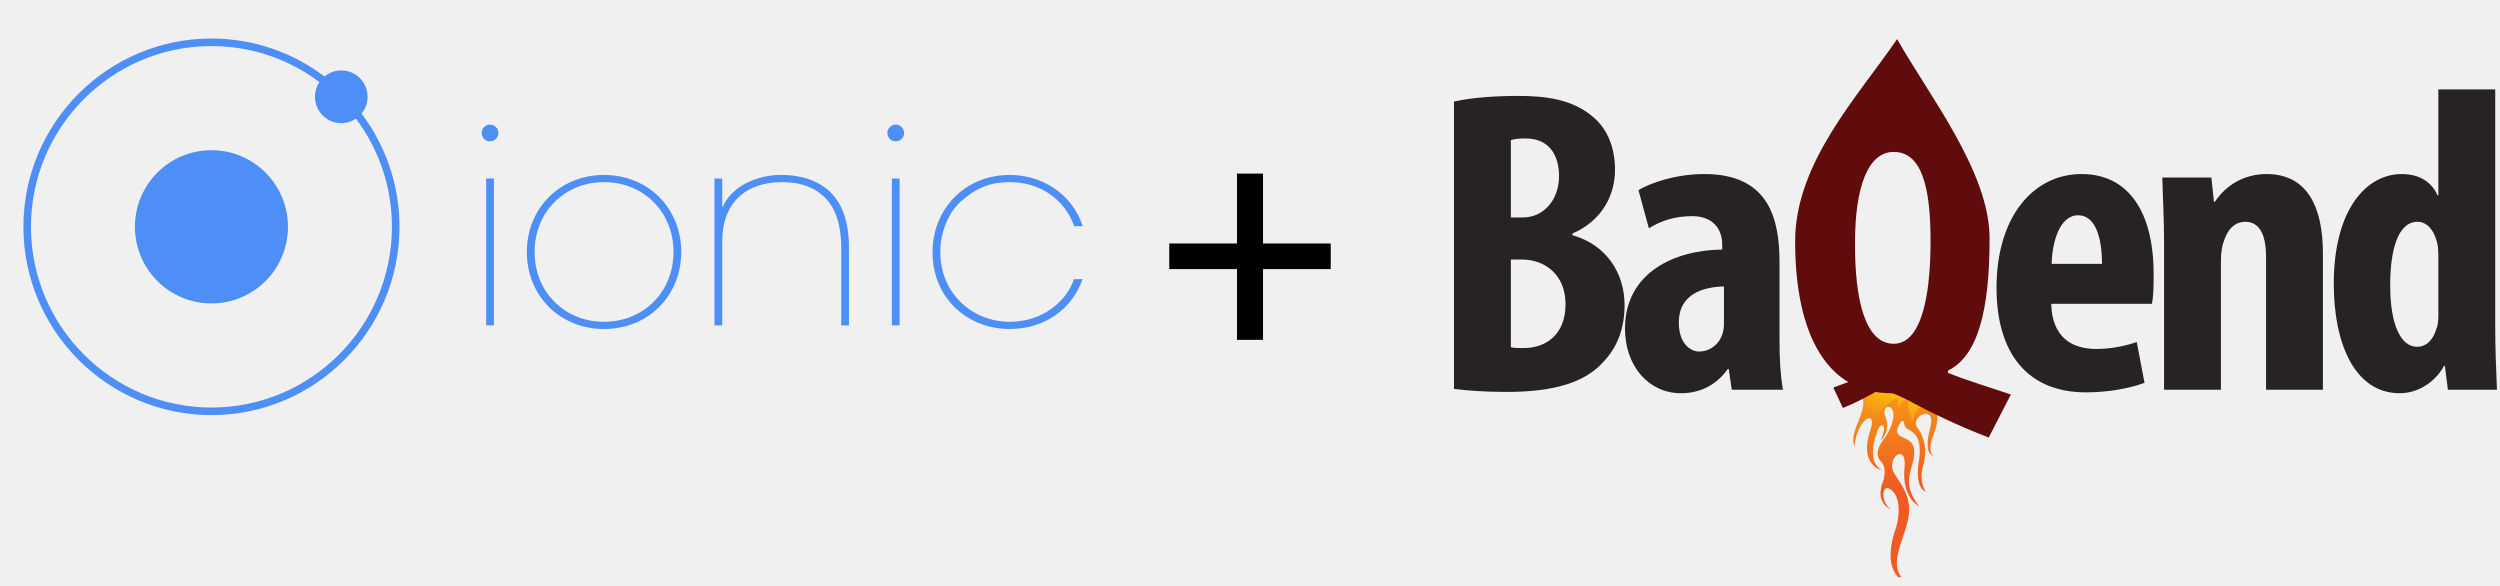
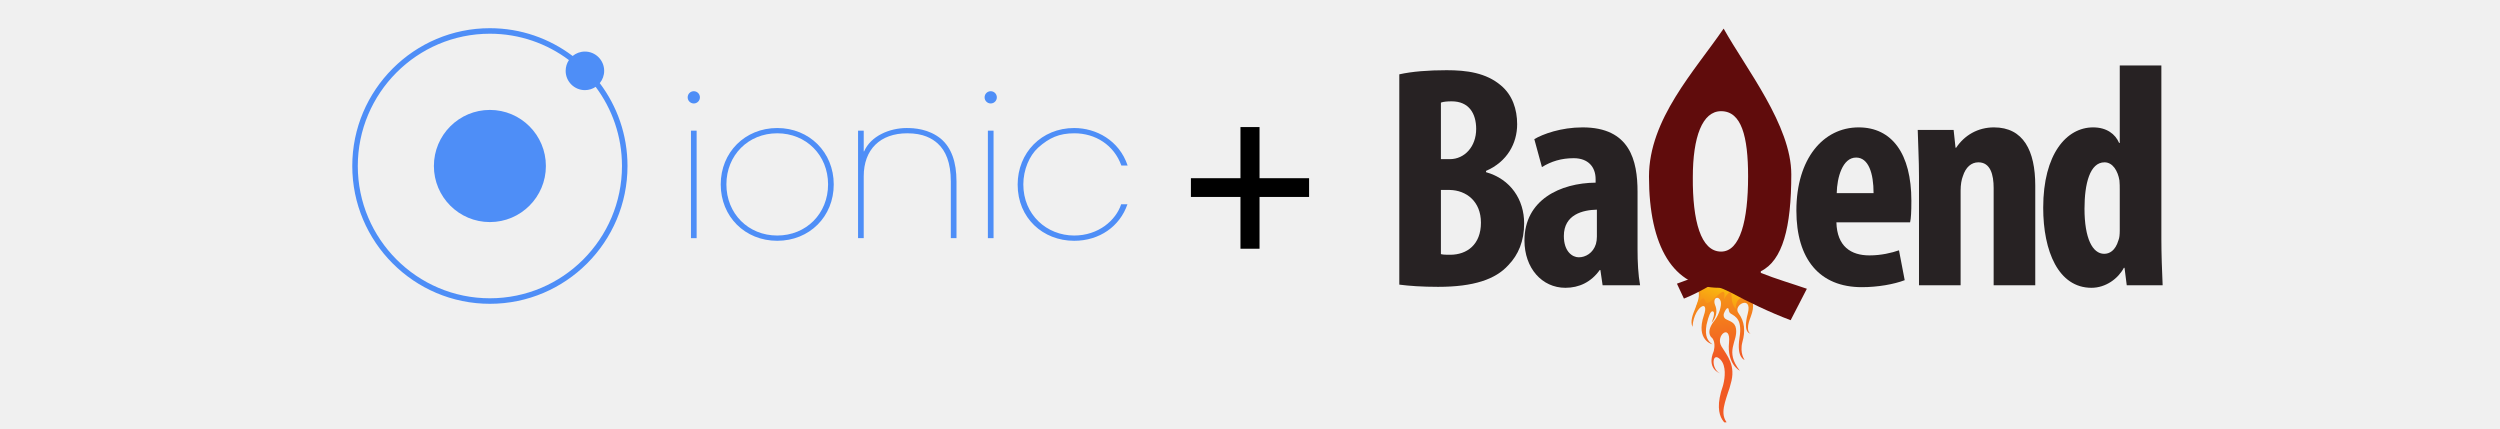
- <svg xmlns="http://www.w3.org/2000/svg" xmlns:xlink="http://www.w3.org/1999/xlink" width="576px" height="135px" viewBox="0 0 576 135" version="1.1">
+ <svg xmlns="http://www.w3.org/2000/svg" xmlns:xlink="http://www.w3.org/1999/xlink" width="787px" height="135px" viewBox="0 0 576 135" version="1.1">
  <defs>
    <path d="M14.5,49.5 C14.8,48.7 15.1,47.8 15.3,46.9 L15.3,46.9 C17.1,41 14.2,38 12.4,35 L12.4,35 C10.4,31.6 15.4,27.7 14.8,33.8 L14.8,33.8 C14.1,40.7 18.2,42.7 18.2,42.7 L18.2,42.7 C13.3,36.5 17.6,33.6 17,29.5 L17,29.5 C16.7,27.3 14.8,27.1 13.7,26.4 L13.7,26.4 C13.4,26.2 13.1,25.8 13.1,25.2 L13.1,25.2 C13.1,24.4 13.9,23.3 14,23.2 L14,23.2 C14.1,23.1 14.6,22.7 14.7,23.5 L14.7,23.5 C14.8,24.2 15,24.4 15,24.4 L15,24.4 C15.1,24.5 15.2,24.6 15.3,24.7 L15.3,24.7 C17,25.7 19,26.7 18.1,32.3 L18.1,32.3 C17.1,38.7 19.7,39.3 19.7,39.3 L19.7,39.3 C19.7,39.3 18.1,37.2 19,33.7 L19,33.7 C20,30.2 19.7,27.2 17.8,24.6 L17.8,24.6 C15.8,22 22.3,18.7 20.7,24.7 L20.7,24.7 C19,31.1 21.6,31 21.6,31 L21.6,31 C21.6,31 19.7,30.6 21.6,25.8 L21.6,25.8 C24.5,18.3 18.3,18.9 19,16.3 L19,16.3 C19.6,14 22,15.7 22.4,17.9 L22.4,17.9 C22.8,12.3 17.7,15.2 19.6,9.7 L19.6,9.7 C22,2.7 19.1,0.1 19.1,0.1 L19.1,0.1 C20.5,3.9 18.8,9.5 17.2,11.5 L17.2,11.5 C16.2,12.8 14.7,14.6 12.6,13.7 L12.6,13.7 C8.2,11.8 12.6,8.6 12.6,8.6 L10.3,6 C8.9,7.9 8.4,9.6 9.3,13.7 L9.3,13.7 C9.9,16.7 5.7,15.1 4.1,13.9 L4.1,13.9 C0.4,11.2 0.7,5.5 0.7,5.5 L0.7,5.5 C0.1,7.9 0.6,13.1 4,16 L4,16 C6.2,17.9 5.2,20.4 4.2,23 L4.2,23 C3.4,25 2.5,27.1 3.3,28.9 L3.3,28.9 C3.5,25.3 5.3,22.8 6.4,22.4 L6.4,22.4 C7.2,22.1 7.7,22.9 6.9,25.2 L6.9,25.2 C4.2,33.2 9.6,34.4 9.6,34.4 L9.6,34.4 C8.1,33.4 7.1,31.9 7.7,28.3 L7.7,28.3 C8.4,25.2 9,24.1 9.5,24 L9.5,24 C10.9,23.9 9.3,27.6 9.3,27.6 L9.3,27.6 C9.3,27.6 11.8,25.2 10.4,22 L10.4,22 C10,21 10.2,20 10.8,19.8 L10.8,19.8 C11.4,19.6 12,20.1 12.2,20.9 L12.2,20.9 C12.5,22.4 11.6,25.1 10.3,26.8 L10.3,26.8 C7.4,30.4 9,32.1 9.5,32.4 L9.5,32.4 C10.4,33.6 10.3,35.2 10,36.5 L10,36.5 C7.6,42.1 11.9,43.5 11.9,43.5 L11.9,43.5 C9.1,42.1 9.4,36.4 12.1,39.2 L12.1,39.2 C14,41.2 13.5,45 13,47 L13,47 C13,47.1 12.9,47.2 12.9,47.4 L12.9,47.4 C8.9,58.7 15.4,60.3 15.4,60.3 L15.4,60.3 C11.8,57.5 13,54.1 14.5,49.5" id="path-1" />
    <polygon id="path-3" points="51 0 54.4 66.6 4.1 76.4 0.8 9.8" />
    <linearGradient x1="50.679%" y1="-8.613%" x2="56.069%" y2="65.892%" id="linearGradient-5">
      <stop stop-color="#FFFF00" offset="0%" />
      <stop stop-color="#F15A24" offset="100%" />
    </linearGradient>
    <path d="M18.9,14.2 C19.5,11.9 22.2,13.4 22.4,14.4 L22.4,14.4 C22.5,12.8 20.3,12.7 19.3,11 L19.3,11 C18.2,9.2 21.7,4.3 20.1,0.1 L20.1,0.1 C20.8,3.2 18.6,12.2 13.9,12.5 L13.9,12.5 C9.9,12.8 9.7,7 9.9,5.5 L9.9,5.5 C9.3,6.2 9.5,7.8 9.7,9.3 L9.7,9.3 C10,11.4 10.2,13.6 8.5,14 L8.5,14 C6.7,14.3 2.4,12.5 0.9,7.7 L0.9,7.7 C1.2,13.6 7.8,14 5.3,18.4 L5.3,18.4 C5,19 4.4,20.7 4.2,21.9 L4.2,21.9 C4.2,21.9 6.5,15.7 7.3,18.8 L7.3,18.8 C8.1,21.9 14.5,11.4 13.2,18.2 L13.2,18.2 C13.6,17.5 15.6,14.2 15.6,17.3 L15.6,17.3 C15.6,20 16.9,21.2 16.9,21.2 L16.9,21.2 C17,16.5 20.3,17.7 21.1,18.4 L21.1,18.4 C21.1,17.4 18.1,17 18.9,14.2" id="path-6" />
    <polygon id="path-8" points="29.5 7.1 21.6 31.3 0.1 25 8 0.9" />
    <linearGradient x1="57.67%" y1="27.209%" x2="28.857%" y2="112.441%" id="linearGradient-10">
      <stop stop-color="#FFFF00" offset="0%" />
      <stop stop-color="#F8AB12" offset="46.95%" />
      <stop stop-color="#F3711F" offset="82.85%" />
      <stop stop-color="#F15A24" offset="100%" />
    </linearGradient>
    <polygon id="path-11" points="0 255.237 254.876 255.237 254.876 0 0 0" />
  </defs>
  <g id="Page-1" stroke="none" stroke-width="1" fill="none" fill-rule="evenodd">
    <g id="68747470733a2f2f63646e2e7261776769742e636f6d2f426171656e642f616e67756c6172322d737461727465722f6d61737465722f7372632f6173736574732f416e67756c61722b426171656e642e737667" transform="translate(269, 9)">
      <g id="Group" transform="translate(155, 65)">
        <g id="Clipped">
          <mask id="mask-2" fill="white">
            <use xlink:href="#path-1" />
          </mask>
          <g id="SVGID_1_" />
          <g mask="url(#mask-2)">
            <g transform="translate(-18, -12)">
              <mask id="mask-4" fill="white">
                <use xlink:href="#path-3" />
              </mask>
              <g id="SVGID_3_" stroke="none" fill="none" />
              <polygon id="Shape" stroke="none" fill="url(#linearGradient-5)" fill-rule="evenodd" mask="url(#mask-4)" points="51 0 54.4 66.6 4.1 76.4 0.8 9.8" />
            </g>
          </g>
        </g>
        <g id="Clipped" transform="translate(0, 2)">
          <mask id="mask-7" fill="white">
            <use xlink:href="#path-6" />
          </mask>
          <g id="SVGID_6_" />
          <g mask="url(#mask-7)">
            <g transform="translate(-3, -5)">
              <mask id="mask-9" fill="white">
                <use xlink:href="#path-8" />
              </mask>
              <g id="SVGID_8_" stroke="none" fill="none" />
              <polygon id="Shape" stroke="none" fill="url(#linearGradient-10)" fill-rule="evenodd" mask="url(#mask-9)" points="29.5 7.1 21.6 31.3 0.1 25 8 0.9" />
            </g>
          </g>
        </g>
      </g>
      <g id="Group" transform="translate(66, 0)">
        <path d="M0,14.4 C4,13.5 9.2,13.1 14.9,13.1 C21.2,13.1 27.3,13.9 32,17.9 C35.6,20.9 37.1,25.4 37.1,30.1 C37.1,36.1 34,41.9 27.3,44.8 L27.3,45.2 C35.1,47.4 39.3,53.9 39.3,61.3 C39.3,66.9 37.5,71.2 34.3,74.5 C30.3,78.9 23.5,81.3 12.2,81.3 C7.2,81.3 3,81 0,80.6 L0,14.4 L0,14.4 Z M13.1,41.1 L15.9,41.1 C20.6,41.1 24.2,37.1 24.2,31.6 C24.2,26.7 21.9,22.9 16.5,22.9 C15.1,22.9 13.9,23 13.1,23.3 L13.1,41.1 L13.1,41.1 Z M13.1,71 C13.9,71.2 14.8,71.2 16,71.2 C21.3,71.2 25.7,68 25.7,61.1 C25.7,54.4 21.1,50.9 15.9,50.8 L13.1,50.8 L13.1,71 L13.1,71 Z" id="Shape" fill="#272223" />
        <path d="M64,80.8 L63.3,76 L63.1,76 C60.4,79.8 56.6,81.6 52.3,81.6 C44.9,81.6 39.4,75.4 39.4,66.7 C39.4,53.9 50.7,48.6 61.8,48.5 L61.8,47.4 C61.8,43.6 59.5,40.8 54.9,40.8 C51,40.8 47.8,41.8 44.9,43.6 L42.5,34.8 C45.2,33.2 50.9,31.1 57.7,31.1 C72.6,31.1 75,41.5 75,51.4 L75,69.6 C75,73.5 75.2,77.5 75.8,80.8 L64,80.8 L64,80.8 Z M62.2,57 C57.8,57.1 51.8,58.5 51.8,65.3 C51.8,70.2 54.5,72 56.5,72 C58.6,72 61,70.7 61.9,67.8 C62.1,67.1 62.2,66.3 62.2,65.5 L62.2,57 L62.2,57 Z" id="Shape" fill="#272223" />
        <path d="M123.2,91.8 C116.8,89.4 109.7,86 104.2,83 C102.5,82.2 101.3,81.6 100.7,81.6 C86.3,81.6 78.6,68.6 78.6,46.6 C78.6,28.5 93,13.3 102.1,-7.10542736e-15 C109.2,12.7 123.4,30.5 123.4,45.9 C123.4,62.6 120.7,73 113.8,76.4 L113.8,76.9 C118.5,78.8 123.7,80.3 128.3,81.9 L123.2,91.8 L123.2,91.8 Z M109.8,46.5 C109.8,33.9 107.7,26 101.3,26 C95.4,26 92.4,34.1 92.4,46.8 C92.3,60.5 94.9,70.2 101.3,70.2 C107.3,70.2 109.8,60.5 109.8,46.5 L109.8,46.5 Z" id="Shape" fill="#600C0C" />
        <path d="M137.6,61 C137.8,68.6 142.2,71.4 148,71.4 C151.7,71.4 155,70.6 157.3,69.8 L159.1,79.2 C155.7,80.5 150.6,81.4 145.6,81.4 C132.3,81.4 125,72.6 125,57.3 C125,40.9 133.5,31.1 144.6,31.1 C155.1,31.1 161.2,39.4 161.2,54.2 C161.2,57.7 161.1,59.6 160.8,61 L137.6,61 L137.6,61 Z M149.3,51.8 C149.3,45.5 147.7,40.6 143.8,40.6 C139.5,40.6 137.8,46.9 137.7,51.8 L149.3,51.8 L149.3,51.8 Z" id="Shape" fill="#272223" />
        <path d="M163.6,46.6 C163.6,41.2 163.3,36.5 163.2,31.9 L174.5,31.9 L175.1,37.5 L175.3,37.5 C177.9,33.6 182.1,31.1 187.2,31.1 C196.5,31.1 200.2,38.5 200.2,49.4 L200.2,80.8 L187.1,80.8 L187.1,50.2 C187.1,46 186.1,42.1 182.3,42.1 C180.1,42.1 178.3,43.6 177.4,46.5 C177,47.5 176.7,49.1 176.7,51 L176.7,80.8 L163.6,80.8 L163.6,46.6 L163.6,46.6 Z" id="Shape" fill="#272223" />
        <path d="M239.9,11.6 L239.9,66.3 C239.9,71 240.1,76.3 240.3,80.8 L229,80.8 L228.3,75.3 L228.1,75.3 C226.3,78.7 222.4,81.6 217.9,81.6 C207.5,81.6 202.7,70.1 202.7,56.4 C202.7,39.4 210.1,31.1 218.4,31.1 C222.7,31.1 225.4,33.2 226.6,36 L226.8,36 L226.8,11.6 L239.9,11.6 L239.9,11.6 Z M226.8,50.7 C226.8,49.8 226.8,48.8 226.7,47.8 C226.2,44.8 224.6,42.1 222,42.1 C217.4,42.1 215.7,48.8 215.7,56.7 C215.7,66 218.2,70.9 221.9,70.9 C223.5,70.9 225.4,70 226.4,66.6 C226.7,65.9 226.8,64.8 226.8,63.6 L226.8,50.7 L226.8,50.7 Z" id="Shape" fill="#272223" />
      </g>
      <path d="M159.5,77.5 C159.6,77.6 159.7,77.6 159.8,77.7 L159.8,77.9 C157.7,78.8 155.4,79.5 153.4,80.3 L155.6,85 C158.4,83.9 161.6,82.2 164,80.8 C164.7,80.4 165.3,80.1 165.6,80.1 C168.1,80.1 170.2,79.2 171.8,77.4 L159.5,77.4 L159.5,77.5 Z" id="Shape" fill="#600C0C" />
      <polygon id="Shape" fill="#000000" points="22 31 22 47.1 37.6 47.1 37.6 53 22 53 22 69.3 16 69.3 16 53 0.4 53 0.4 47.1 16 47.1 16 31" />
    </g>
    <g id="ionic-sdk-logo-landscape-vector" transform="translate(0, -77)">
      <g id="svg2">
        <g id="g10" transform="translate(127.5, 128.8754) scale(1, -1) translate(-127.5, -128.8754) translate(0, 0.875374)">
          <polygon id="path12" fill="#4E8EF7" points="112.013 138.744 113.798 138.744 113.798 104.903 112.013 104.903" />
          <g id="g14">
            <g id="g16-Clipped">
              <mask id="mask-12" fill="white">
                <use xlink:href="#path-11" />
              </mask>
              <g id="path18" />
              <g id="g16" mask="url(#mask-12)">
                <g transform="translate(4.480234, 83.74963)">
                  <g id="g22" stroke-width="1" fill="none" transform="translate(116.7729, 20.26557)">
                    <path d="M17.921,33.899 C8.803,33.899 1.917,27.003 1.917,17.809 C1.917,8.614 8.803,1.718 17.921,1.718 C27.039,1.718 33.925,8.614 33.925,17.809 C33.925,27.003 27.039,33.899 17.921,33.899 M17.921,0.058 C7.783,0.058 0.132,7.656 0.132,17.809 C0.132,27.897 7.783,35.56 17.921,35.56 C28.059,35.56 35.709,27.897 35.709,17.809 C35.709,7.656 28.059,0.058 17.921,0.058" id="path24" fill="#4E8EF7" />
                  </g>
                  <g id="g26" stroke-width="1" fill="none" transform="translate(159.9661, 21.15356)">
                    <path d="M29.37,0 L29.37,17.879 C29.37,23.752 27.776,27.52 25.227,29.818 C23.505,31.351 20.763,33.011 15.662,33.011 C7.181,33.011 1.953,27.967 1.953,19.475 L1.953,0 L0.168,0 L0.168,33.84 L1.953,33.84 L1.953,27.328 L2.081,27.328 C4.185,32.181 10.114,34.671 15.471,34.671 C17.829,34.671 22.422,34.416 26.247,31.287 C29.562,28.478 31.156,23.944 31.156,17.879 L31.156,0 L29.37,0 Z" id="path28" fill="#4E8EF7" />
                  </g>
                  <polygon id="path30" fill="#4E8EF7" points="201.004 54.994 202.79 54.994 202.79 21.154 201.004 21.154" />
                  <g id="g32" stroke-width="1" fill="none" transform="translate(210.1675, 20.08451)">
                    <path d="M32.855,23.928 C30.56,30.377 24.694,34.08 18.063,34.08 C13.281,34.08 10.156,32.675 6.649,29.547 C3.907,27.056 1.995,22.587 1.995,17.99 C1.995,8.412 9.391,1.899 17.999,1.899 C25.65,1.899 31.133,6.688 32.792,11.731 L34.768,11.731 C32.409,4.837 26.033,0.239 17.999,0.239 C8.18,0.239 0.209,7.389 0.209,17.925 C0.209,27.951 7.733,35.741 17.999,35.741 C24.885,35.741 32.153,31.909 34.832,23.928 L32.855,23.928 Z" id="path34" fill="#4E8EF7" />
                  </g>
                  <g id="g36" stroke-width="1" fill="none" transform="translate(106.3701, 63.49039)">
                    <path d="M3.982,1.994 C3.982,0.928 3.12,0.064 2.055,0.064 C0.991,0.064 0.128,0.928 0.128,1.994 C0.128,3.06 0.991,3.924 2.055,3.924 C3.12,3.924 3.982,3.06 3.982,1.994" id="path38" fill="#4E8EF7" />
                  </g>
                  <g id="g40" stroke-width="1" fill="none" transform="translate(199.842, 63.49039)">
                    <path d="M3.982,1.994 C3.982,0.928 3.119,0.064 2.055,0.064 C0.99,0.064 0.127,0.928 0.127,1.994 C0.127,3.06 0.99,3.924 2.055,3.924 C3.119,3.924 3.982,3.06 3.982,1.994" id="path42" fill="#4E8EF7" />
                  </g>
                  <g id="g44" stroke-width="1" fill="none" transform="translate(0.429505, 0.23415)">
                    <path d="M43.807,1.994 C20.878,1.994 2.225,20.674 2.225,43.635 C2.225,66.595 20.878,85.276 43.807,85.276 C53.13,85.276 61.746,82.186 68.688,76.978 C68.037,76.01 67.658,74.845 67.658,73.59 C67.658,70.238 70.372,67.52 73.72,67.52 C74.973,67.52 76.136,67.901 77.102,68.552 C82.304,61.599 85.388,52.971 85.388,43.635 C85.388,20.674 66.735,1.994 43.807,1.994 M78.393,69.723 C79.261,70.773 79.783,72.121 79.783,73.59 C79.783,76.943 77.068,79.661 73.72,79.661 C72.253,79.661 70.908,79.138 69.858,78.27 C62.603,83.757 53.579,87.017 43.807,87.017 C19.92,87.017 0.486,67.556 0.486,43.635 C0.486,19.714 19.92,0.253 43.807,0.253 C67.694,0.253 87.127,19.714 87.127,43.635 C87.127,53.42 83.872,62.457 78.393,69.723" id="path46" fill="#4E8EF7" />
                  </g>
                  <g id="g48" stroke-width="1" fill="none" transform="translate(26.31605, 26.12844)">
                    <path d="M17.921,35.394 C8.184,35.394 0.292,27.491 0.292,17.74 C0.292,7.99 8.184,0.087 17.921,0.087 C27.657,0.087 35.55,7.99 35.55,17.74 C35.55,27.491 27.657,35.394 17.921,35.394" id="path50" fill="#4E8EF7" />
                  </g>
                </g>
              </g>
            </g>
          </g>
        </g>
      </g>
    </g>
  </g>
</svg>
